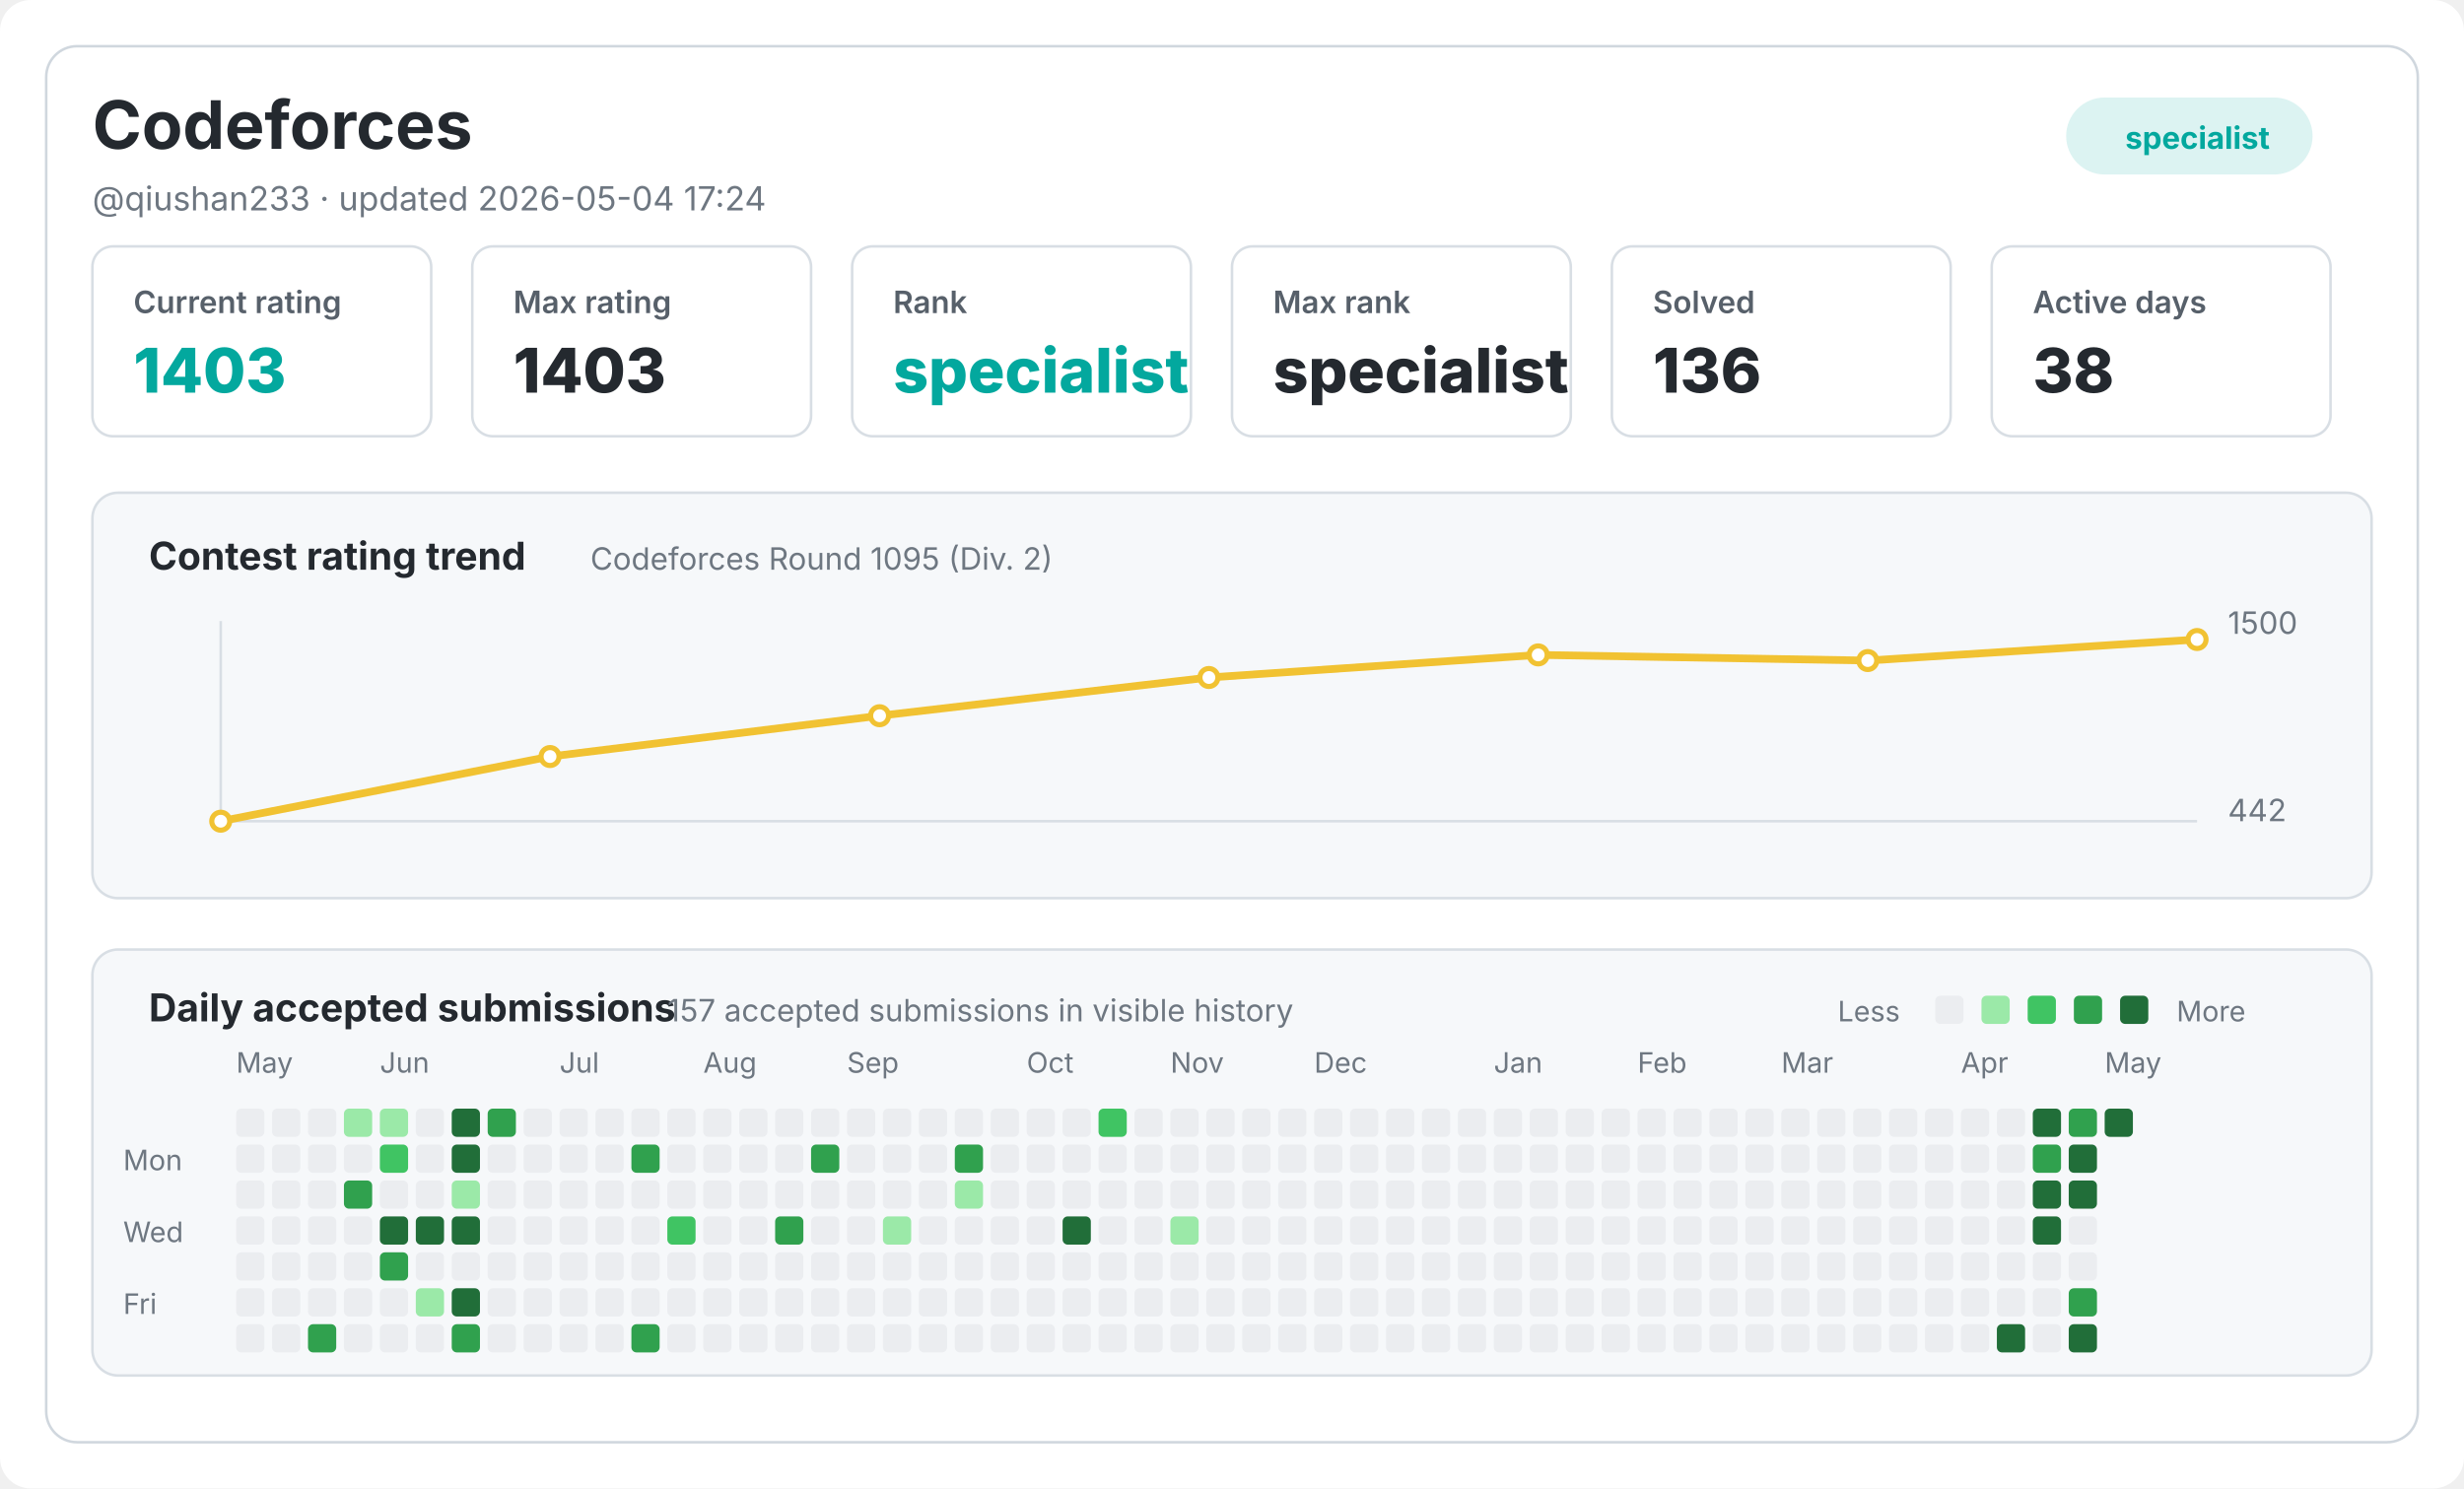
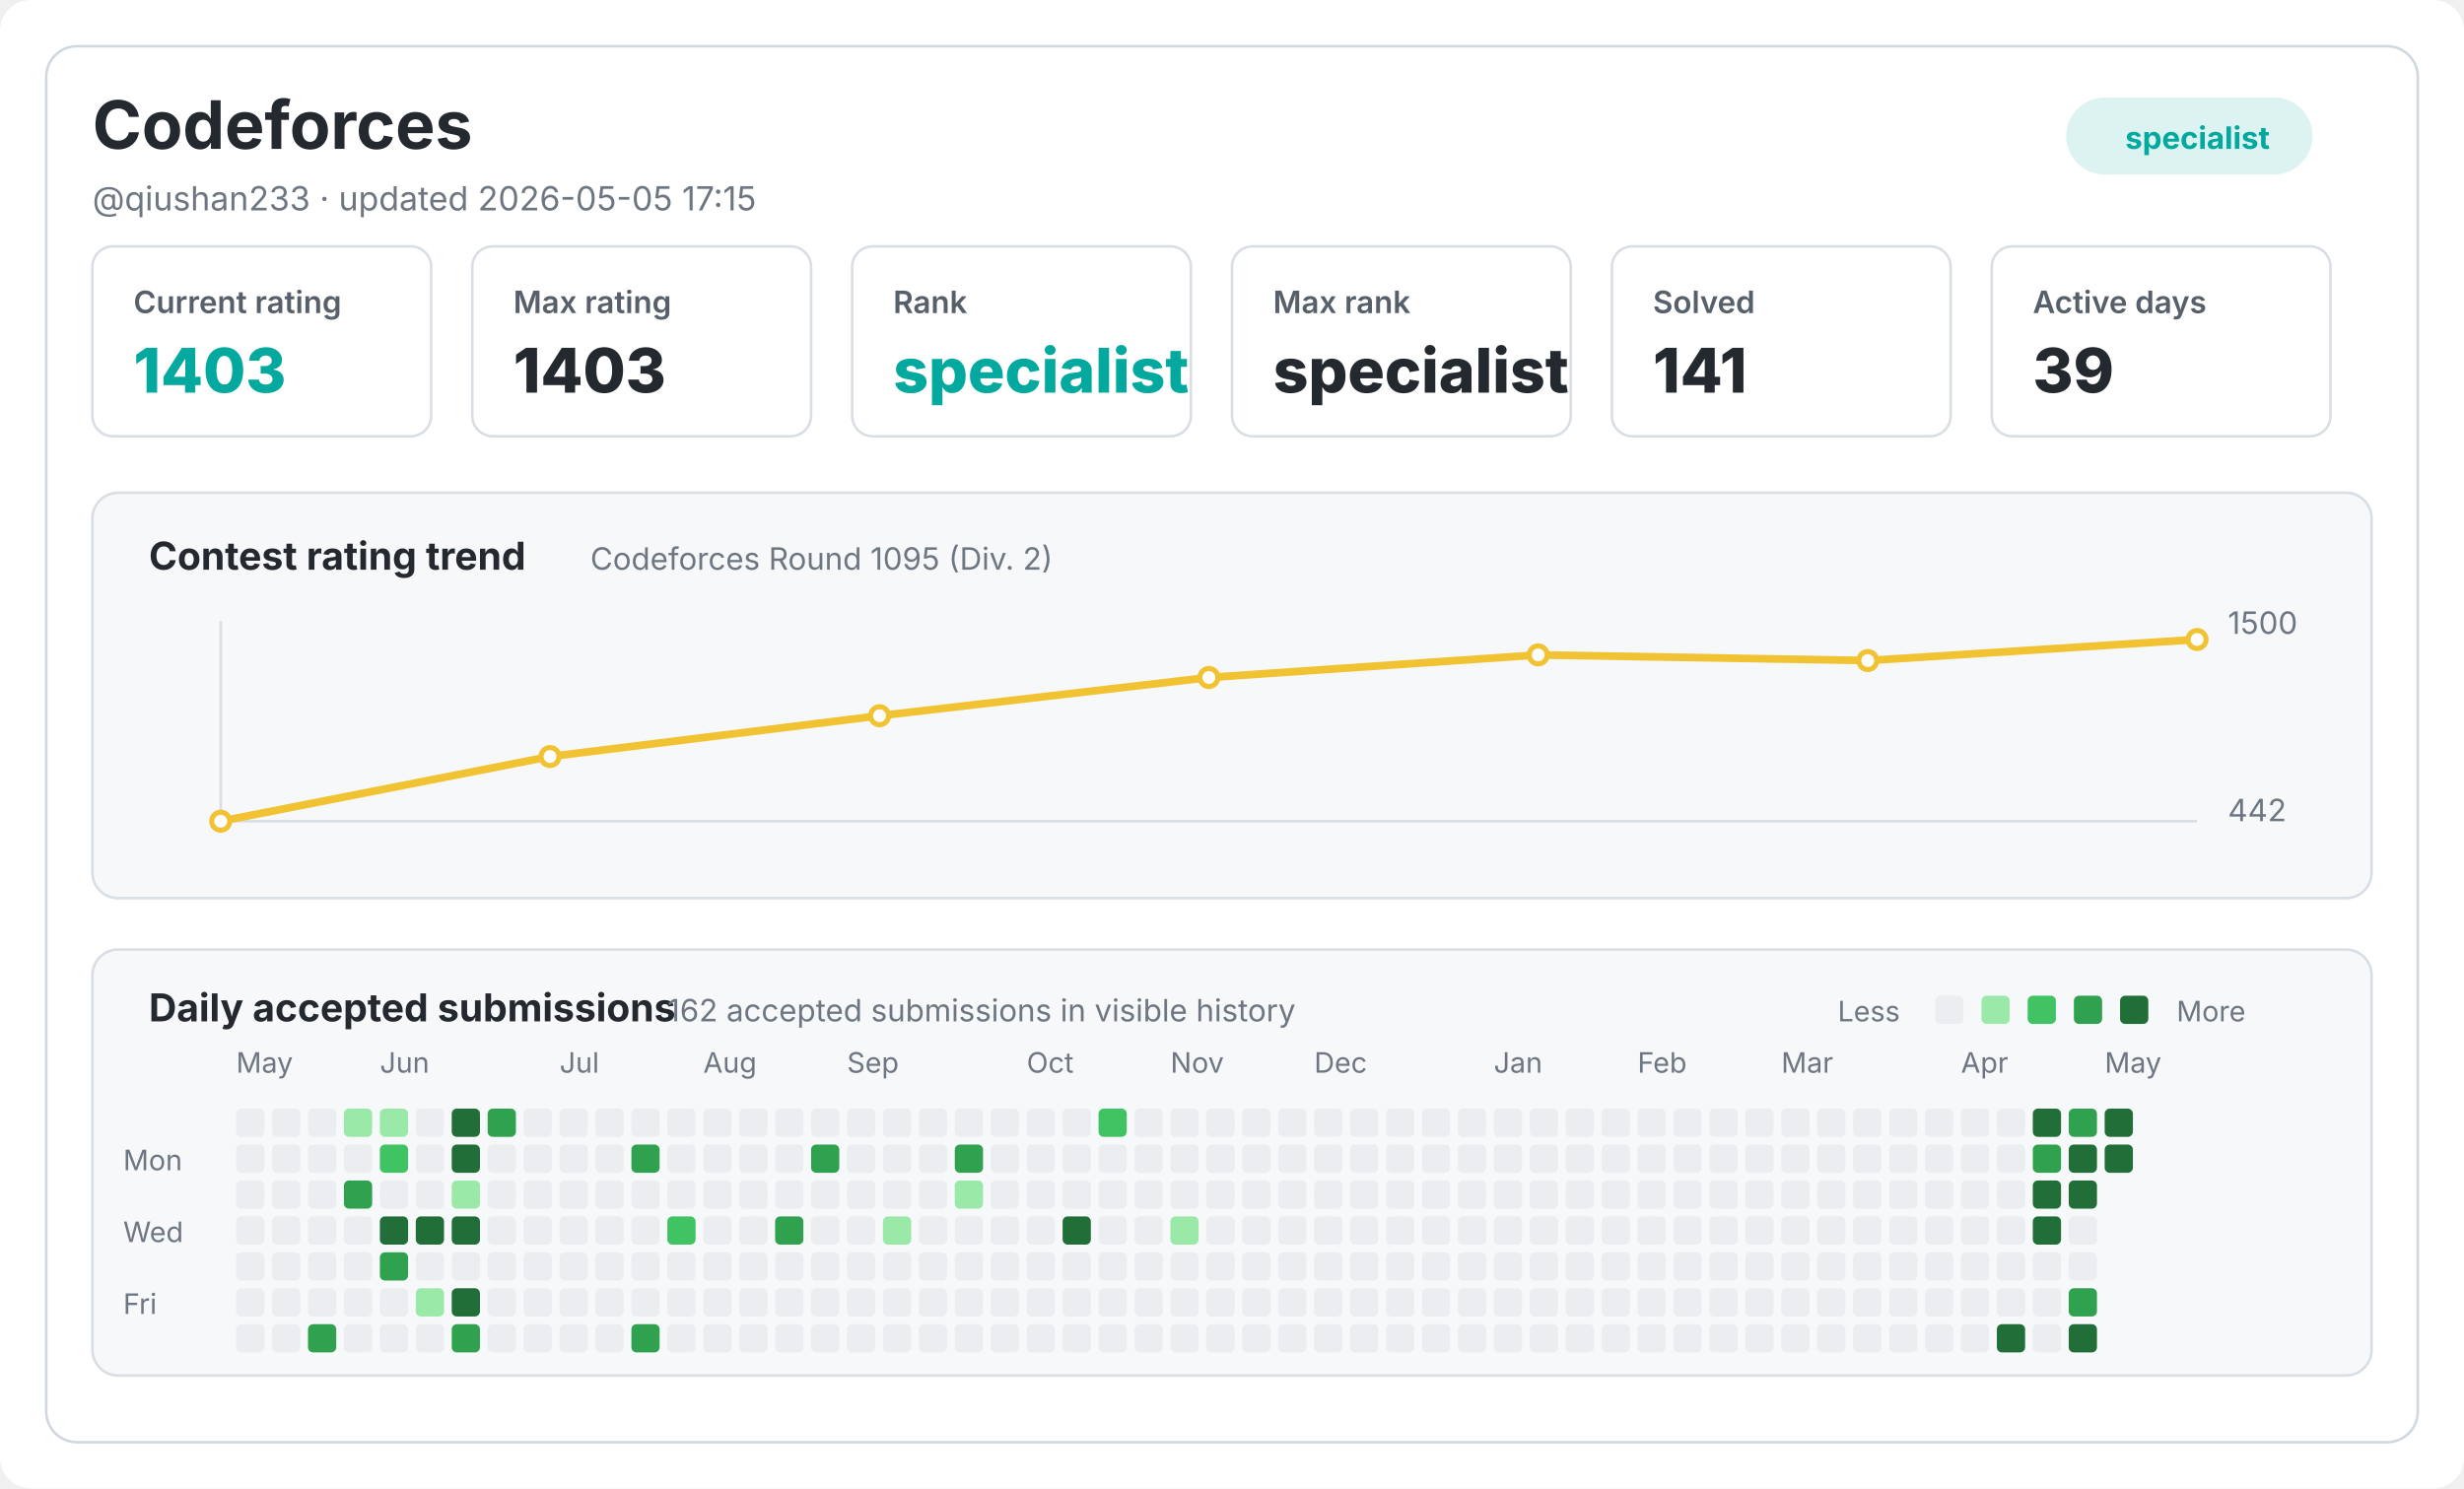
<svg xmlns="http://www.w3.org/2000/svg" width="960" height="580" viewBox="0 0 960 580" role="img" aria-label="Codeforces statistics for qiushan233">
  <style>
  .bg { fill: #ffffff; }
  .shell { fill: #ffffff; stroke: #d0d7de; }
  .soft { fill: #f6f8fa; stroke: #d8dee4; }
  .metric-card { fill: #ffffff; stroke: #d8dee4; }
  .title { font: 700 26px -apple-system,BlinkMacSystemFont,"Segoe UI",sans-serif; fill: #24292f; }
  .subtitle { font: 13px -apple-system,BlinkMacSystemFont,"Segoe UI",sans-serif; fill: #6e7781; }
  .section-title { font: 700 15px -apple-system,BlinkMacSystemFont,"Segoe UI",sans-serif; fill: #24292f; }
  .metric-label { font: 600 12px -apple-system,BlinkMacSystemFont,"Segoe UI",sans-serif; fill: #57606a; }
  .metric-value { font: 800 24px -apple-system,BlinkMacSystemFont,"Segoe UI",sans-serif; fill: #24292f; }
  .muted { font: 12px -apple-system,BlinkMacSystemFont,"Segoe UI",sans-serif; fill: #6e7781; }
  .small { font-size: 11px; }
  .rank { fill: #03a89e; }
  .grid { stroke: #d8dee4; stroke-width: 1; }
  .badge-bg { fill: #03a89e; opacity: 0.14; }
  .badge-text { font: 700 12px -apple-system,BlinkMacSystemFont,"Segoe UI",sans-serif; fill: #03a89e; }
  .heat-cell { cursor: default; transition: stroke 0.12s ease, stroke-width 0.12s ease; }
  .heat-cell:hover { stroke: #0969da; stroke-width: 1.5; }
</style>
  <rect class="bg" width="960" height="580" rx="12" />
  <rect class="shell" x="18" y="18" width="924" height="544" rx="12" />
  <text x="36" y="58" class="title">Codeforces</text>
-   <text x="36" y="82" class="subtitle">@qiushan233 · updated 2026-05-04 17:24</text>
+   <text x="36" y="82" class="subtitle">@qiushan233 · updated 2026-05-05 17:15</text>
  <rect x="805" y="38" width="96" height="30" rx="15" class="badge-bg" />
  <text x="828" y="58" class="badge-text">specialist</text>
  <rect x="36" y="96" width="132" height="74" rx="8" class="metric-card" />
  <text x="52" y="122" class="metric-label">Current rating</text>
  <text x="52" y="153" class="metric-value rank">1403</text>
  <rect x="184" y="96" width="132" height="74" rx="8" class="metric-card" />
  <text x="200" y="122" class="metric-label">Max rating</text>
  <text x="200" y="153" class="metric-value">1403</text>
  <rect x="332" y="96" width="132" height="74" rx="8" class="metric-card" />
  <text x="348" y="122" class="metric-label">Rank</text>
  <text x="348" y="153" class="metric-value rank">specialist</text>
  <rect x="480" y="96" width="132" height="74" rx="8" class="metric-card" />
  <text x="496" y="122" class="metric-label">Max rank</text>
  <text x="496" y="153" class="metric-value">specialist</text>
  <rect x="628" y="96" width="132" height="74" rx="8" class="metric-card" />
  <text x="644" y="122" class="metric-label">Solved</text>
-   <text x="644" y="153" class="metric-value">136</text>
+   <text x="644" y="153" class="metric-value">141</text>
  <rect x="776" y="96" width="132" height="74" rx="8" class="metric-card" />
  <text x="792" y="122" class="metric-label">Active days</text>
-   <text x="792" y="153" class="metric-value">38</text>
+   <text x="792" y="153" class="metric-value">39</text>
  <rect class="soft" x="36" y="192" width="888" height="158" rx="10" />
  <text x="58" y="222" class="section-title">Contest rating trend</text>
  <text x="230" y="222" class="muted">Codeforces Round 1095 (Div. 2)</text>
  <line x1="86" y1="320" x2="856" y2="320" class="grid" />
  <line x1="86" y1="242" x2="86" y2="320" class="grid" />
  <text x="868" y="247" class="muted">1500</text>
  <text x="868" y="320" class="muted">442</text>
  <polyline points="86.0,320.0 214.3,294.8 342.7,278.9 471.0,264.0 599.3,255.2 727.7,257.4 856.0,249.2" fill="none" stroke="#f1c232" stroke-width="3" stroke-linecap="round" stroke-linejoin="round" />
  <circle cx="86.0" cy="320.0" r="3.5" fill="#fff" stroke="#f1c232" stroke-width="2" />
  <circle cx="214.3" cy="294.8" r="3.5" fill="#fff" stroke="#f1c232" stroke-width="2" />
  <circle cx="342.7" cy="278.9" r="3.5" fill="#fff" stroke="#f1c232" stroke-width="2" />
  <circle cx="471.0" cy="264.0" r="3.5" fill="#fff" stroke="#f1c232" stroke-width="2" />
  <circle cx="599.3" cy="255.2" r="3.5" fill="#fff" stroke="#f1c232" stroke-width="2" />
  <circle cx="727.7" cy="257.4" r="3.5" fill="#fff" stroke="#f1c232" stroke-width="2" />
  <circle cx="856.0" cy="249.2" r="3.5" fill="#fff" stroke="#f1c232" stroke-width="2" />
  <rect class="soft" x="36" y="370" width="888" height="166" rx="10" />
  <text x="58" y="398" class="section-title">Daily accepted submissions</text>
-   <text x="260" y="398" class="muted">157 accepted submissions in visible history</text>
+   <text x="260" y="398" class="muted">162 accepted submissions in visible history</text>
  <text x="92" y="418" class="muted small">May</text>
  <text x="148" y="418" class="muted small">Jun</text>
  <text x="218" y="418" class="muted small">Jul</text>
  <text x="274" y="418" class="muted small">Aug</text>
  <text x="330" y="418" class="muted small">Sep</text>
  <text x="400" y="418" class="muted small">Oct</text>
  <text x="456" y="418" class="muted small">Nov</text>
  <text x="512" y="418" class="muted small">Dec</text>
  <text x="582" y="418" class="muted small">Jan</text>
  <text x="638" y="418" class="muted small">Feb</text>
  <text x="694" y="418" class="muted small">Mar</text>
  <text x="764" y="418" class="muted small">Apr</text>
  <text x="820" y="418" class="muted small">May</text>
  <text x="48" y="456" class="muted small">Mon</text>
  <text x="48" y="484" class="muted small">Wed</text>
  <text x="48" y="512" class="muted small">Fri</text>
  <rect class="heat-cell" x="92" y="432" width="11" height="11" rx="2" fill="#ebedf0" />
  <rect class="heat-cell" x="92" y="446" width="11" height="11" rx="2" fill="#ebedf0" />
  <rect class="heat-cell" x="92" y="460" width="11" height="11" rx="2" fill="#ebedf0" />
  <rect class="heat-cell" x="92" y="474" width="11" height="11" rx="2" fill="#ebedf0" />
  <rect class="heat-cell" x="92" y="488" width="11" height="11" rx="2" fill="#ebedf0" />
  <rect class="heat-cell" x="92" y="502" width="11" height="11" rx="2" fill="#ebedf0" />
  <rect class="heat-cell" x="92" y="516" width="11" height="11" rx="2" fill="#ebedf0" />
  <rect class="heat-cell" x="106" y="432" width="11" height="11" rx="2" fill="#ebedf0" />
  <rect class="heat-cell" x="106" y="446" width="11" height="11" rx="2" fill="#ebedf0" />
  <rect class="heat-cell" x="106" y="460" width="11" height="11" rx="2" fill="#ebedf0" />
  <rect class="heat-cell" x="106" y="474" width="11" height="11" rx="2" fill="#ebedf0" />
  <rect class="heat-cell" x="106" y="488" width="11" height="11" rx="2" fill="#ebedf0" />
  <rect class="heat-cell" x="106" y="502" width="11" height="11" rx="2" fill="#ebedf0" />
  <rect class="heat-cell" x="106" y="516" width="11" height="11" rx="2" fill="#ebedf0" />
  <rect class="heat-cell" x="120" y="432" width="11" height="11" rx="2" fill="#ebedf0" />
  <rect class="heat-cell" x="120" y="446" width="11" height="11" rx="2" fill="#ebedf0" />
  <rect class="heat-cell" x="120" y="460" width="11" height="11" rx="2" fill="#ebedf0" />
  <rect class="heat-cell" x="120" y="474" width="11" height="11" rx="2" fill="#ebedf0" />
  <rect class="heat-cell" x="120" y="488" width="11" height="11" rx="2" fill="#ebedf0" />
  <rect class="heat-cell" x="120" y="502" width="11" height="11" rx="2" fill="#ebedf0" />
  <rect class="heat-cell" x="120" y="516" width="11" height="11" rx="2" fill="#30a14e" />
  <rect class="heat-cell" x="134" y="432" width="11" height="11" rx="2" fill="#9be9a8" />
  <rect class="heat-cell" x="134" y="446" width="11" height="11" rx="2" fill="#ebedf0" />
  <rect class="heat-cell" x="134" y="460" width="11" height="11" rx="2" fill="#30a14e" />
  <rect class="heat-cell" x="134" y="474" width="11" height="11" rx="2" fill="#ebedf0" />
  <rect class="heat-cell" x="134" y="488" width="11" height="11" rx="2" fill="#ebedf0" />
  <rect class="heat-cell" x="134" y="502" width="11" height="11" rx="2" fill="#ebedf0" />
  <rect class="heat-cell" x="134" y="516" width="11" height="11" rx="2" fill="#ebedf0" />
  <rect class="heat-cell" x="148" y="432" width="11" height="11" rx="2" fill="#9be9a8" />
  <rect class="heat-cell" x="148" y="446" width="11" height="11" rx="2" fill="#40c463" />
  <rect class="heat-cell" x="148" y="460" width="11" height="11" rx="2" fill="#ebedf0" />
  <rect class="heat-cell" x="148" y="474" width="11" height="11" rx="2" fill="#216e39" />
  <rect class="heat-cell" x="148" y="488" width="11" height="11" rx="2" fill="#30a14e" />
  <rect class="heat-cell" x="148" y="502" width="11" height="11" rx="2" fill="#ebedf0" />
  <rect class="heat-cell" x="148" y="516" width="11" height="11" rx="2" fill="#ebedf0" />
  <rect class="heat-cell" x="162" y="432" width="11" height="11" rx="2" fill="#ebedf0" />
  <rect class="heat-cell" x="162" y="446" width="11" height="11" rx="2" fill="#ebedf0" />
  <rect class="heat-cell" x="162" y="460" width="11" height="11" rx="2" fill="#ebedf0" />
  <rect class="heat-cell" x="162" y="474" width="11" height="11" rx="2" fill="#216e39" />
  <rect class="heat-cell" x="162" y="488" width="11" height="11" rx="2" fill="#ebedf0" />
  <rect class="heat-cell" x="162" y="502" width="11" height="11" rx="2" fill="#9be9a8" />
  <rect class="heat-cell" x="162" y="516" width="11" height="11" rx="2" fill="#ebedf0" />
  <rect class="heat-cell" x="176" y="432" width="11" height="11" rx="2" fill="#216e39" />
  <rect class="heat-cell" x="176" y="446" width="11" height="11" rx="2" fill="#216e39" />
  <rect class="heat-cell" x="176" y="460" width="11" height="11" rx="2" fill="#9be9a8" />
  <rect class="heat-cell" x="176" y="474" width="11" height="11" rx="2" fill="#216e39" />
  <rect class="heat-cell" x="176" y="488" width="11" height="11" rx="2" fill="#ebedf0" />
  <rect class="heat-cell" x="176" y="502" width="11" height="11" rx="2" fill="#216e39" />
  <rect class="heat-cell" x="176" y="516" width="11" height="11" rx="2" fill="#30a14e" />
  <rect class="heat-cell" x="190" y="432" width="11" height="11" rx="2" fill="#30a14e" />
  <rect class="heat-cell" x="190" y="446" width="11" height="11" rx="2" fill="#ebedf0" />
  <rect class="heat-cell" x="190" y="460" width="11" height="11" rx="2" fill="#ebedf0" />
  <rect class="heat-cell" x="190" y="474" width="11" height="11" rx="2" fill="#ebedf0" />
  <rect class="heat-cell" x="190" y="488" width="11" height="11" rx="2" fill="#ebedf0" />
  <rect class="heat-cell" x="190" y="502" width="11" height="11" rx="2" fill="#ebedf0" />
  <rect class="heat-cell" x="190" y="516" width="11" height="11" rx="2" fill="#ebedf0" />
  <rect class="heat-cell" x="204" y="432" width="11" height="11" rx="2" fill="#ebedf0" />
  <rect class="heat-cell" x="204" y="446" width="11" height="11" rx="2" fill="#ebedf0" />
  <rect class="heat-cell" x="204" y="460" width="11" height="11" rx="2" fill="#ebedf0" />
  <rect class="heat-cell" x="204" y="474" width="11" height="11" rx="2" fill="#ebedf0" />
  <rect class="heat-cell" x="204" y="488" width="11" height="11" rx="2" fill="#ebedf0" />
  <rect class="heat-cell" x="204" y="502" width="11" height="11" rx="2" fill="#ebedf0" />
  <rect class="heat-cell" x="204" y="516" width="11" height="11" rx="2" fill="#ebedf0" />
  <rect class="heat-cell" x="218" y="432" width="11" height="11" rx="2" fill="#ebedf0" />
  <rect class="heat-cell" x="218" y="446" width="11" height="11" rx="2" fill="#ebedf0" />
  <rect class="heat-cell" x="218" y="460" width="11" height="11" rx="2" fill="#ebedf0" />
  <rect class="heat-cell" x="218" y="474" width="11" height="11" rx="2" fill="#ebedf0" />
  <rect class="heat-cell" x="218" y="488" width="11" height="11" rx="2" fill="#ebedf0" />
  <rect class="heat-cell" x="218" y="502" width="11" height="11" rx="2" fill="#ebedf0" />
  <rect class="heat-cell" x="218" y="516" width="11" height="11" rx="2" fill="#ebedf0" />
  <rect class="heat-cell" x="232" y="432" width="11" height="11" rx="2" fill="#ebedf0" />
  <rect class="heat-cell" x="232" y="446" width="11" height="11" rx="2" fill="#ebedf0" />
  <rect class="heat-cell" x="232" y="460" width="11" height="11" rx="2" fill="#ebedf0" />
  <rect class="heat-cell" x="232" y="474" width="11" height="11" rx="2" fill="#ebedf0" />
  <rect class="heat-cell" x="232" y="488" width="11" height="11" rx="2" fill="#ebedf0" />
  <rect class="heat-cell" x="232" y="502" width="11" height="11" rx="2" fill="#ebedf0" />
  <rect class="heat-cell" x="232" y="516" width="11" height="11" rx="2" fill="#ebedf0" />
  <rect class="heat-cell" x="246" y="432" width="11" height="11" rx="2" fill="#ebedf0" />
  <rect class="heat-cell" x="246" y="446" width="11" height="11" rx="2" fill="#30a14e" />
  <rect class="heat-cell" x="246" y="460" width="11" height="11" rx="2" fill="#ebedf0" />
  <rect class="heat-cell" x="246" y="474" width="11" height="11" rx="2" fill="#ebedf0" />
  <rect class="heat-cell" x="246" y="488" width="11" height="11" rx="2" fill="#ebedf0" />
  <rect class="heat-cell" x="246" y="502" width="11" height="11" rx="2" fill="#ebedf0" />
  <rect class="heat-cell" x="246" y="516" width="11" height="11" rx="2" fill="#30a14e" />
  <rect class="heat-cell" x="260" y="432" width="11" height="11" rx="2" fill="#ebedf0" />
  <rect class="heat-cell" x="260" y="446" width="11" height="11" rx="2" fill="#ebedf0" />
  <rect class="heat-cell" x="260" y="460" width="11" height="11" rx="2" fill="#ebedf0" />
  <rect class="heat-cell" x="260" y="474" width="11" height="11" rx="2" fill="#40c463" />
  <rect class="heat-cell" x="260" y="488" width="11" height="11" rx="2" fill="#ebedf0" />
  <rect class="heat-cell" x="260" y="502" width="11" height="11" rx="2" fill="#ebedf0" />
  <rect class="heat-cell" x="260" y="516" width="11" height="11" rx="2" fill="#ebedf0" />
  <rect class="heat-cell" x="274" y="432" width="11" height="11" rx="2" fill="#ebedf0" />
  <rect class="heat-cell" x="274" y="446" width="11" height="11" rx="2" fill="#ebedf0" />
  <rect class="heat-cell" x="274" y="460" width="11" height="11" rx="2" fill="#ebedf0" />
  <rect class="heat-cell" x="274" y="474" width="11" height="11" rx="2" fill="#ebedf0" />
  <rect class="heat-cell" x="274" y="488" width="11" height="11" rx="2" fill="#ebedf0" />
  <rect class="heat-cell" x="274" y="502" width="11" height="11" rx="2" fill="#ebedf0" />
  <rect class="heat-cell" x="274" y="516" width="11" height="11" rx="2" fill="#ebedf0" />
  <rect class="heat-cell" x="288" y="432" width="11" height="11" rx="2" fill="#ebedf0" />
  <rect class="heat-cell" x="288" y="446" width="11" height="11" rx="2" fill="#ebedf0" />
  <rect class="heat-cell" x="288" y="460" width="11" height="11" rx="2" fill="#ebedf0" />
  <rect class="heat-cell" x="288" y="474" width="11" height="11" rx="2" fill="#ebedf0" />
  <rect class="heat-cell" x="288" y="488" width="11" height="11" rx="2" fill="#ebedf0" />
  <rect class="heat-cell" x="288" y="502" width="11" height="11" rx="2" fill="#ebedf0" />
  <rect class="heat-cell" x="288" y="516" width="11" height="11" rx="2" fill="#ebedf0" />
  <rect class="heat-cell" x="302" y="432" width="11" height="11" rx="2" fill="#ebedf0" />
  <rect class="heat-cell" x="302" y="446" width="11" height="11" rx="2" fill="#ebedf0" />
  <rect class="heat-cell" x="302" y="460" width="11" height="11" rx="2" fill="#ebedf0" />
  <rect class="heat-cell" x="302" y="474" width="11" height="11" rx="2" fill="#30a14e" />
  <rect class="heat-cell" x="302" y="488" width="11" height="11" rx="2" fill="#ebedf0" />
  <rect class="heat-cell" x="302" y="502" width="11" height="11" rx="2" fill="#ebedf0" />
  <rect class="heat-cell" x="302" y="516" width="11" height="11" rx="2" fill="#ebedf0" />
  <rect class="heat-cell" x="316" y="432" width="11" height="11" rx="2" fill="#ebedf0" />
  <rect class="heat-cell" x="316" y="446" width="11" height="11" rx="2" fill="#30a14e" />
  <rect class="heat-cell" x="316" y="460" width="11" height="11" rx="2" fill="#ebedf0" />
  <rect class="heat-cell" x="316" y="474" width="11" height="11" rx="2" fill="#ebedf0" />
  <rect class="heat-cell" x="316" y="488" width="11" height="11" rx="2" fill="#ebedf0" />
  <rect class="heat-cell" x="316" y="502" width="11" height="11" rx="2" fill="#ebedf0" />
  <rect class="heat-cell" x="316" y="516" width="11" height="11" rx="2" fill="#ebedf0" />
  <rect class="heat-cell" x="330" y="432" width="11" height="11" rx="2" fill="#ebedf0" />
  <rect class="heat-cell" x="330" y="446" width="11" height="11" rx="2" fill="#ebedf0" />
  <rect class="heat-cell" x="330" y="460" width="11" height="11" rx="2" fill="#ebedf0" />
  <rect class="heat-cell" x="330" y="474" width="11" height="11" rx="2" fill="#ebedf0" />
  <rect class="heat-cell" x="330" y="488" width="11" height="11" rx="2" fill="#ebedf0" />
  <rect class="heat-cell" x="330" y="502" width="11" height="11" rx="2" fill="#ebedf0" />
  <rect class="heat-cell" x="330" y="516" width="11" height="11" rx="2" fill="#ebedf0" />
  <rect class="heat-cell" x="344" y="432" width="11" height="11" rx="2" fill="#ebedf0" />
  <rect class="heat-cell" x="344" y="446" width="11" height="11" rx="2" fill="#ebedf0" />
  <rect class="heat-cell" x="344" y="460" width="11" height="11" rx="2" fill="#ebedf0" />
  <rect class="heat-cell" x="344" y="474" width="11" height="11" rx="2" fill="#9be9a8" />
  <rect class="heat-cell" x="344" y="488" width="11" height="11" rx="2" fill="#ebedf0" />
  <rect class="heat-cell" x="344" y="502" width="11" height="11" rx="2" fill="#ebedf0" />
  <rect class="heat-cell" x="344" y="516" width="11" height="11" rx="2" fill="#ebedf0" />
  <rect class="heat-cell" x="358" y="432" width="11" height="11" rx="2" fill="#ebedf0" />
  <rect class="heat-cell" x="358" y="446" width="11" height="11" rx="2" fill="#ebedf0" />
  <rect class="heat-cell" x="358" y="460" width="11" height="11" rx="2" fill="#ebedf0" />
  <rect class="heat-cell" x="358" y="474" width="11" height="11" rx="2" fill="#ebedf0" />
  <rect class="heat-cell" x="358" y="488" width="11" height="11" rx="2" fill="#ebedf0" />
  <rect class="heat-cell" x="358" y="502" width="11" height="11" rx="2" fill="#ebedf0" />
  <rect class="heat-cell" x="358" y="516" width="11" height="11" rx="2" fill="#ebedf0" />
  <rect class="heat-cell" x="372" y="432" width="11" height="11" rx="2" fill="#ebedf0" />
  <rect class="heat-cell" x="372" y="446" width="11" height="11" rx="2" fill="#30a14e" />
  <rect class="heat-cell" x="372" y="460" width="11" height="11" rx="2" fill="#9be9a8" />
  <rect class="heat-cell" x="372" y="474" width="11" height="11" rx="2" fill="#ebedf0" />
  <rect class="heat-cell" x="372" y="488" width="11" height="11" rx="2" fill="#ebedf0" />
  <rect class="heat-cell" x="372" y="502" width="11" height="11" rx="2" fill="#ebedf0" />
  <rect class="heat-cell" x="372" y="516" width="11" height="11" rx="2" fill="#ebedf0" />
  <rect class="heat-cell" x="386" y="432" width="11" height="11" rx="2" fill="#ebedf0" />
  <rect class="heat-cell" x="386" y="446" width="11" height="11" rx="2" fill="#ebedf0" />
  <rect class="heat-cell" x="386" y="460" width="11" height="11" rx="2" fill="#ebedf0" />
  <rect class="heat-cell" x="386" y="474" width="11" height="11" rx="2" fill="#ebedf0" />
  <rect class="heat-cell" x="386" y="488" width="11" height="11" rx="2" fill="#ebedf0" />
  <rect class="heat-cell" x="386" y="502" width="11" height="11" rx="2" fill="#ebedf0" />
  <rect class="heat-cell" x="386" y="516" width="11" height="11" rx="2" fill="#ebedf0" />
  <rect class="heat-cell" x="400" y="432" width="11" height="11" rx="2" fill="#ebedf0" />
  <rect class="heat-cell" x="400" y="446" width="11" height="11" rx="2" fill="#ebedf0" />
  <rect class="heat-cell" x="400" y="460" width="11" height="11" rx="2" fill="#ebedf0" />
  <rect class="heat-cell" x="400" y="474" width="11" height="11" rx="2" fill="#ebedf0" />
  <rect class="heat-cell" x="400" y="488" width="11" height="11" rx="2" fill="#ebedf0" />
  <rect class="heat-cell" x="400" y="502" width="11" height="11" rx="2" fill="#ebedf0" />
  <rect class="heat-cell" x="400" y="516" width="11" height="11" rx="2" fill="#ebedf0" />
  <rect class="heat-cell" x="414" y="432" width="11" height="11" rx="2" fill="#ebedf0" />
  <rect class="heat-cell" x="414" y="446" width="11" height="11" rx="2" fill="#ebedf0" />
  <rect class="heat-cell" x="414" y="460" width="11" height="11" rx="2" fill="#ebedf0" />
  <rect class="heat-cell" x="414" y="474" width="11" height="11" rx="2" fill="#216e39" />
  <rect class="heat-cell" x="414" y="488" width="11" height="11" rx="2" fill="#ebedf0" />
  <rect class="heat-cell" x="414" y="502" width="11" height="11" rx="2" fill="#ebedf0" />
  <rect class="heat-cell" x="414" y="516" width="11" height="11" rx="2" fill="#ebedf0" />
  <rect class="heat-cell" x="428" y="432" width="11" height="11" rx="2" fill="#40c463" />
  <rect class="heat-cell" x="428" y="446" width="11" height="11" rx="2" fill="#ebedf0" />
  <rect class="heat-cell" x="428" y="460" width="11" height="11" rx="2" fill="#ebedf0" />
  <rect class="heat-cell" x="428" y="474" width="11" height="11" rx="2" fill="#ebedf0" />
  <rect class="heat-cell" x="428" y="488" width="11" height="11" rx="2" fill="#ebedf0" />
  <rect class="heat-cell" x="428" y="502" width="11" height="11" rx="2" fill="#ebedf0" />
  <rect class="heat-cell" x="428" y="516" width="11" height="11" rx="2" fill="#ebedf0" />
  <rect class="heat-cell" x="442" y="432" width="11" height="11" rx="2" fill="#ebedf0" />
  <rect class="heat-cell" x="442" y="446" width="11" height="11" rx="2" fill="#ebedf0" />
  <rect class="heat-cell" x="442" y="460" width="11" height="11" rx="2" fill="#ebedf0" />
  <rect class="heat-cell" x="442" y="474" width="11" height="11" rx="2" fill="#ebedf0" />
  <rect class="heat-cell" x="442" y="488" width="11" height="11" rx="2" fill="#ebedf0" />
  <rect class="heat-cell" x="442" y="502" width="11" height="11" rx="2" fill="#ebedf0" />
  <rect class="heat-cell" x="442" y="516" width="11" height="11" rx="2" fill="#ebedf0" />
  <rect class="heat-cell" x="456" y="432" width="11" height="11" rx="2" fill="#ebedf0" />
  <rect class="heat-cell" x="456" y="446" width="11" height="11" rx="2" fill="#ebedf0" />
  <rect class="heat-cell" x="456" y="460" width="11" height="11" rx="2" fill="#ebedf0" />
  <rect class="heat-cell" x="456" y="474" width="11" height="11" rx="2" fill="#9be9a8" />
  <rect class="heat-cell" x="456" y="488" width="11" height="11" rx="2" fill="#ebedf0" />
  <rect class="heat-cell" x="456" y="502" width="11" height="11" rx="2" fill="#ebedf0" />
  <rect class="heat-cell" x="456" y="516" width="11" height="11" rx="2" fill="#ebedf0" />
  <rect class="heat-cell" x="470" y="432" width="11" height="11" rx="2" fill="#ebedf0" />
  <rect class="heat-cell" x="470" y="446" width="11" height="11" rx="2" fill="#ebedf0" />
  <rect class="heat-cell" x="470" y="460" width="11" height="11" rx="2" fill="#ebedf0" />
  <rect class="heat-cell" x="470" y="474" width="11" height="11" rx="2" fill="#ebedf0" />
  <rect class="heat-cell" x="470" y="488" width="11" height="11" rx="2" fill="#ebedf0" />
  <rect class="heat-cell" x="470" y="502" width="11" height="11" rx="2" fill="#ebedf0" />
  <rect class="heat-cell" x="470" y="516" width="11" height="11" rx="2" fill="#ebedf0" />
  <rect class="heat-cell" x="484" y="432" width="11" height="11" rx="2" fill="#ebedf0" />
  <rect class="heat-cell" x="484" y="446" width="11" height="11" rx="2" fill="#ebedf0" />
  <rect class="heat-cell" x="484" y="460" width="11" height="11" rx="2" fill="#ebedf0" />
  <rect class="heat-cell" x="484" y="474" width="11" height="11" rx="2" fill="#ebedf0" />
  <rect class="heat-cell" x="484" y="488" width="11" height="11" rx="2" fill="#ebedf0" />
  <rect class="heat-cell" x="484" y="502" width="11" height="11" rx="2" fill="#ebedf0" />
  <rect class="heat-cell" x="484" y="516" width="11" height="11" rx="2" fill="#ebedf0" />
  <rect class="heat-cell" x="498" y="432" width="11" height="11" rx="2" fill="#ebedf0" />
  <rect class="heat-cell" x="498" y="446" width="11" height="11" rx="2" fill="#ebedf0" />
  <rect class="heat-cell" x="498" y="460" width="11" height="11" rx="2" fill="#ebedf0" />
  <rect class="heat-cell" x="498" y="474" width="11" height="11" rx="2" fill="#ebedf0" />
  <rect class="heat-cell" x="498" y="488" width="11" height="11" rx="2" fill="#ebedf0" />
  <rect class="heat-cell" x="498" y="502" width="11" height="11" rx="2" fill="#ebedf0" />
  <rect class="heat-cell" x="498" y="516" width="11" height="11" rx="2" fill="#ebedf0" />
  <rect class="heat-cell" x="512" y="432" width="11" height="11" rx="2" fill="#ebedf0" />
  <rect class="heat-cell" x="512" y="446" width="11" height="11" rx="2" fill="#ebedf0" />
  <rect class="heat-cell" x="512" y="460" width="11" height="11" rx="2" fill="#ebedf0" />
  <rect class="heat-cell" x="512" y="474" width="11" height="11" rx="2" fill="#ebedf0" />
  <rect class="heat-cell" x="512" y="488" width="11" height="11" rx="2" fill="#ebedf0" />
  <rect class="heat-cell" x="512" y="502" width="11" height="11" rx="2" fill="#ebedf0" />
  <rect class="heat-cell" x="512" y="516" width="11" height="11" rx="2" fill="#ebedf0" />
  <rect class="heat-cell" x="526" y="432" width="11" height="11" rx="2" fill="#ebedf0" />
  <rect class="heat-cell" x="526" y="446" width="11" height="11" rx="2" fill="#ebedf0" />
  <rect class="heat-cell" x="526" y="460" width="11" height="11" rx="2" fill="#ebedf0" />
  <rect class="heat-cell" x="526" y="474" width="11" height="11" rx="2" fill="#ebedf0" />
  <rect class="heat-cell" x="526" y="488" width="11" height="11" rx="2" fill="#ebedf0" />
  <rect class="heat-cell" x="526" y="502" width="11" height="11" rx="2" fill="#ebedf0" />
  <rect class="heat-cell" x="526" y="516" width="11" height="11" rx="2" fill="#ebedf0" />
  <rect class="heat-cell" x="540" y="432" width="11" height="11" rx="2" fill="#ebedf0" />
  <rect class="heat-cell" x="540" y="446" width="11" height="11" rx="2" fill="#ebedf0" />
  <rect class="heat-cell" x="540" y="460" width="11" height="11" rx="2" fill="#ebedf0" />
  <rect class="heat-cell" x="540" y="474" width="11" height="11" rx="2" fill="#ebedf0" />
  <rect class="heat-cell" x="540" y="488" width="11" height="11" rx="2" fill="#ebedf0" />
  <rect class="heat-cell" x="540" y="502" width="11" height="11" rx="2" fill="#ebedf0" />
  <rect class="heat-cell" x="540" y="516" width="11" height="11" rx="2" fill="#ebedf0" />
  <rect class="heat-cell" x="554" y="432" width="11" height="11" rx="2" fill="#ebedf0" />
  <rect class="heat-cell" x="554" y="446" width="11" height="11" rx="2" fill="#ebedf0" />
  <rect class="heat-cell" x="554" y="460" width="11" height="11" rx="2" fill="#ebedf0" />
  <rect class="heat-cell" x="554" y="474" width="11" height="11" rx="2" fill="#ebedf0" />
  <rect class="heat-cell" x="554" y="488" width="11" height="11" rx="2" fill="#ebedf0" />
  <rect class="heat-cell" x="554" y="502" width="11" height="11" rx="2" fill="#ebedf0" />
  <rect class="heat-cell" x="554" y="516" width="11" height="11" rx="2" fill="#ebedf0" />
  <rect class="heat-cell" x="568" y="432" width="11" height="11" rx="2" fill="#ebedf0" />
  <rect class="heat-cell" x="568" y="446" width="11" height="11" rx="2" fill="#ebedf0" />
  <rect class="heat-cell" x="568" y="460" width="11" height="11" rx="2" fill="#ebedf0" />
  <rect class="heat-cell" x="568" y="474" width="11" height="11" rx="2" fill="#ebedf0" />
  <rect class="heat-cell" x="568" y="488" width="11" height="11" rx="2" fill="#ebedf0" />
  <rect class="heat-cell" x="568" y="502" width="11" height="11" rx="2" fill="#ebedf0" />
  <rect class="heat-cell" x="568" y="516" width="11" height="11" rx="2" fill="#ebedf0" />
  <rect class="heat-cell" x="582" y="432" width="11" height="11" rx="2" fill="#ebedf0" />
  <rect class="heat-cell" x="582" y="446" width="11" height="11" rx="2" fill="#ebedf0" />
  <rect class="heat-cell" x="582" y="460" width="11" height="11" rx="2" fill="#ebedf0" />
  <rect class="heat-cell" x="582" y="474" width="11" height="11" rx="2" fill="#ebedf0" />
  <rect class="heat-cell" x="582" y="488" width="11" height="11" rx="2" fill="#ebedf0" />
  <rect class="heat-cell" x="582" y="502" width="11" height="11" rx="2" fill="#ebedf0" />
  <rect class="heat-cell" x="582" y="516" width="11" height="11" rx="2" fill="#ebedf0" />
  <rect class="heat-cell" x="596" y="432" width="11" height="11" rx="2" fill="#ebedf0" />
  <rect class="heat-cell" x="596" y="446" width="11" height="11" rx="2" fill="#ebedf0" />
  <rect class="heat-cell" x="596" y="460" width="11" height="11" rx="2" fill="#ebedf0" />
  <rect class="heat-cell" x="596" y="474" width="11" height="11" rx="2" fill="#ebedf0" />
  <rect class="heat-cell" x="596" y="488" width="11" height="11" rx="2" fill="#ebedf0" />
  <rect class="heat-cell" x="596" y="502" width="11" height="11" rx="2" fill="#ebedf0" />
  <rect class="heat-cell" x="596" y="516" width="11" height="11" rx="2" fill="#ebedf0" />
  <rect class="heat-cell" x="610" y="432" width="11" height="11" rx="2" fill="#ebedf0" />
  <rect class="heat-cell" x="610" y="446" width="11" height="11" rx="2" fill="#ebedf0" />
  <rect class="heat-cell" x="610" y="460" width="11" height="11" rx="2" fill="#ebedf0" />
  <rect class="heat-cell" x="610" y="474" width="11" height="11" rx="2" fill="#ebedf0" />
  <rect class="heat-cell" x="610" y="488" width="11" height="11" rx="2" fill="#ebedf0" />
  <rect class="heat-cell" x="610" y="502" width="11" height="11" rx="2" fill="#ebedf0" />
  <rect class="heat-cell" x="610" y="516" width="11" height="11" rx="2" fill="#ebedf0" />
  <rect class="heat-cell" x="624" y="432" width="11" height="11" rx="2" fill="#ebedf0" />
  <rect class="heat-cell" x="624" y="446" width="11" height="11" rx="2" fill="#ebedf0" />
  <rect class="heat-cell" x="624" y="460" width="11" height="11" rx="2" fill="#ebedf0" />
  <rect class="heat-cell" x="624" y="474" width="11" height="11" rx="2" fill="#ebedf0" />
  <rect class="heat-cell" x="624" y="488" width="11" height="11" rx="2" fill="#ebedf0" />
  <rect class="heat-cell" x="624" y="502" width="11" height="11" rx="2" fill="#ebedf0" />
  <rect class="heat-cell" x="624" y="516" width="11" height="11" rx="2" fill="#ebedf0" />
  <rect class="heat-cell" x="638" y="432" width="11" height="11" rx="2" fill="#ebedf0" />
  <rect class="heat-cell" x="638" y="446" width="11" height="11" rx="2" fill="#ebedf0" />
  <rect class="heat-cell" x="638" y="460" width="11" height="11" rx="2" fill="#ebedf0" />
  <rect class="heat-cell" x="638" y="474" width="11" height="11" rx="2" fill="#ebedf0" />
  <rect class="heat-cell" x="638" y="488" width="11" height="11" rx="2" fill="#ebedf0" />
  <rect class="heat-cell" x="638" y="502" width="11" height="11" rx="2" fill="#ebedf0" />
  <rect class="heat-cell" x="638" y="516" width="11" height="11" rx="2" fill="#ebedf0" />
  <rect class="heat-cell" x="652" y="432" width="11" height="11" rx="2" fill="#ebedf0" />
  <rect class="heat-cell" x="652" y="446" width="11" height="11" rx="2" fill="#ebedf0" />
  <rect class="heat-cell" x="652" y="460" width="11" height="11" rx="2" fill="#ebedf0" />
  <rect class="heat-cell" x="652" y="474" width="11" height="11" rx="2" fill="#ebedf0" />
  <rect class="heat-cell" x="652" y="488" width="11" height="11" rx="2" fill="#ebedf0" />
  <rect class="heat-cell" x="652" y="502" width="11" height="11" rx="2" fill="#ebedf0" />
  <rect class="heat-cell" x="652" y="516" width="11" height="11" rx="2" fill="#ebedf0" />
  <rect class="heat-cell" x="666" y="432" width="11" height="11" rx="2" fill="#ebedf0" />
  <rect class="heat-cell" x="666" y="446" width="11" height="11" rx="2" fill="#ebedf0" />
  <rect class="heat-cell" x="666" y="460" width="11" height="11" rx="2" fill="#ebedf0" />
  <rect class="heat-cell" x="666" y="474" width="11" height="11" rx="2" fill="#ebedf0" />
  <rect class="heat-cell" x="666" y="488" width="11" height="11" rx="2" fill="#ebedf0" />
  <rect class="heat-cell" x="666" y="502" width="11" height="11" rx="2" fill="#ebedf0" />
  <rect class="heat-cell" x="666" y="516" width="11" height="11" rx="2" fill="#ebedf0" />
  <rect class="heat-cell" x="680" y="432" width="11" height="11" rx="2" fill="#ebedf0" />
  <rect class="heat-cell" x="680" y="446" width="11" height="11" rx="2" fill="#ebedf0" />
  <rect class="heat-cell" x="680" y="460" width="11" height="11" rx="2" fill="#ebedf0" />
  <rect class="heat-cell" x="680" y="474" width="11" height="11" rx="2" fill="#ebedf0" />
  <rect class="heat-cell" x="680" y="488" width="11" height="11" rx="2" fill="#ebedf0" />
  <rect class="heat-cell" x="680" y="502" width="11" height="11" rx="2" fill="#ebedf0" />
  <rect class="heat-cell" x="680" y="516" width="11" height="11" rx="2" fill="#ebedf0" />
  <rect class="heat-cell" x="694" y="432" width="11" height="11" rx="2" fill="#ebedf0" />
  <rect class="heat-cell" x="694" y="446" width="11" height="11" rx="2" fill="#ebedf0" />
  <rect class="heat-cell" x="694" y="460" width="11" height="11" rx="2" fill="#ebedf0" />
  <rect class="heat-cell" x="694" y="474" width="11" height="11" rx="2" fill="#ebedf0" />
  <rect class="heat-cell" x="694" y="488" width="11" height="11" rx="2" fill="#ebedf0" />
  <rect class="heat-cell" x="694" y="502" width="11" height="11" rx="2" fill="#ebedf0" />
  <rect class="heat-cell" x="694" y="516" width="11" height="11" rx="2" fill="#ebedf0" />
  <rect class="heat-cell" x="708" y="432" width="11" height="11" rx="2" fill="#ebedf0" />
  <rect class="heat-cell" x="708" y="446" width="11" height="11" rx="2" fill="#ebedf0" />
  <rect class="heat-cell" x="708" y="460" width="11" height="11" rx="2" fill="#ebedf0" />
  <rect class="heat-cell" x="708" y="474" width="11" height="11" rx="2" fill="#ebedf0" />
  <rect class="heat-cell" x="708" y="488" width="11" height="11" rx="2" fill="#ebedf0" />
  <rect class="heat-cell" x="708" y="502" width="11" height="11" rx="2" fill="#ebedf0" />
  <rect class="heat-cell" x="708" y="516" width="11" height="11" rx="2" fill="#ebedf0" />
  <rect class="heat-cell" x="722" y="432" width="11" height="11" rx="2" fill="#ebedf0" />
  <rect class="heat-cell" x="722" y="446" width="11" height="11" rx="2" fill="#ebedf0" />
  <rect class="heat-cell" x="722" y="460" width="11" height="11" rx="2" fill="#ebedf0" />
  <rect class="heat-cell" x="722" y="474" width="11" height="11" rx="2" fill="#ebedf0" />
  <rect class="heat-cell" x="722" y="488" width="11" height="11" rx="2" fill="#ebedf0" />
  <rect class="heat-cell" x="722" y="502" width="11" height="11" rx="2" fill="#ebedf0" />
  <rect class="heat-cell" x="722" y="516" width="11" height="11" rx="2" fill="#ebedf0" />
  <rect class="heat-cell" x="736" y="432" width="11" height="11" rx="2" fill="#ebedf0" />
  <rect class="heat-cell" x="736" y="446" width="11" height="11" rx="2" fill="#ebedf0" />
  <rect class="heat-cell" x="736" y="460" width="11" height="11" rx="2" fill="#ebedf0" />
  <rect class="heat-cell" x="736" y="474" width="11" height="11" rx="2" fill="#ebedf0" />
  <rect class="heat-cell" x="736" y="488" width="11" height="11" rx="2" fill="#ebedf0" />
  <rect class="heat-cell" x="736" y="502" width="11" height="11" rx="2" fill="#ebedf0" />
  <rect class="heat-cell" x="736" y="516" width="11" height="11" rx="2" fill="#ebedf0" />
  <rect class="heat-cell" x="750" y="432" width="11" height="11" rx="2" fill="#ebedf0" />
  <rect class="heat-cell" x="750" y="446" width="11" height="11" rx="2" fill="#ebedf0" />
  <rect class="heat-cell" x="750" y="460" width="11" height="11" rx="2" fill="#ebedf0" />
  <rect class="heat-cell" x="750" y="474" width="11" height="11" rx="2" fill="#ebedf0" />
  <rect class="heat-cell" x="750" y="488" width="11" height="11" rx="2" fill="#ebedf0" />
  <rect class="heat-cell" x="750" y="502" width="11" height="11" rx="2" fill="#ebedf0" />
  <rect class="heat-cell" x="750" y="516" width="11" height="11" rx="2" fill="#ebedf0" />
  <rect class="heat-cell" x="764" y="432" width="11" height="11" rx="2" fill="#ebedf0" />
  <rect class="heat-cell" x="764" y="446" width="11" height="11" rx="2" fill="#ebedf0" />
  <rect class="heat-cell" x="764" y="460" width="11" height="11" rx="2" fill="#ebedf0" />
  <rect class="heat-cell" x="764" y="474" width="11" height="11" rx="2" fill="#ebedf0" />
  <rect class="heat-cell" x="764" y="488" width="11" height="11" rx="2" fill="#ebedf0" />
  <rect class="heat-cell" x="764" y="502" width="11" height="11" rx="2" fill="#ebedf0" />
  <rect class="heat-cell" x="764" y="516" width="11" height="11" rx="2" fill="#ebedf0" />
  <rect class="heat-cell" x="778" y="432" width="11" height="11" rx="2" fill="#ebedf0" />
  <rect class="heat-cell" x="778" y="446" width="11" height="11" rx="2" fill="#ebedf0" />
  <rect class="heat-cell" x="778" y="460" width="11" height="11" rx="2" fill="#ebedf0" />
  <rect class="heat-cell" x="778" y="474" width="11" height="11" rx="2" fill="#ebedf0" />
  <rect class="heat-cell" x="778" y="488" width="11" height="11" rx="2" fill="#ebedf0" />
  <rect class="heat-cell" x="778" y="502" width="11" height="11" rx="2" fill="#ebedf0" />
  <rect class="heat-cell" x="778" y="516" width="11" height="11" rx="2" fill="#216e39" />
  <rect class="heat-cell" x="792" y="432" width="11" height="11" rx="2" fill="#216e39" />
  <rect class="heat-cell" x="792" y="446" width="11" height="11" rx="2" fill="#30a14e" />
  <rect class="heat-cell" x="792" y="460" width="11" height="11" rx="2" fill="#216e39" />
  <rect class="heat-cell" x="792" y="474" width="11" height="11" rx="2" fill="#216e39" />
  <rect class="heat-cell" x="792" y="488" width="11" height="11" rx="2" fill="#ebedf0" />
  <rect class="heat-cell" x="792" y="502" width="11" height="11" rx="2" fill="#ebedf0" />
  <rect class="heat-cell" x="792" y="516" width="11" height="11" rx="2" fill="#ebedf0" />
  <rect class="heat-cell" x="806" y="432" width="11" height="11" rx="2" fill="#30a14e" />
  <rect class="heat-cell" x="806" y="446" width="11" height="11" rx="2" fill="#216e39" />
  <rect class="heat-cell" x="806" y="460" width="11" height="11" rx="2" fill="#216e39" />
  <rect class="heat-cell" x="806" y="474" width="11" height="11" rx="2" fill="#ebedf0" />
  <rect class="heat-cell" x="806" y="488" width="11" height="11" rx="2" fill="#ebedf0" />
  <rect class="heat-cell" x="806" y="502" width="11" height="11" rx="2" fill="#30a14e" />
  <rect class="heat-cell" x="806" y="516" width="11" height="11" rx="2" fill="#216e39" />
  <rect class="heat-cell" x="820" y="432" width="11" height="11" rx="2" fill="#216e39" />
+   <rect class="heat-cell" x="820" y="446" width="11" height="11" rx="2" fill="#216e39" />
  <text x="716" y="398" class="muted small">Less</text>
  <rect x="754" y="388" width="11" height="11" rx="2" fill="#ebedf0" />
  <rect x="772" y="388" width="11" height="11" rx="2" fill="#9be9a8" />
  <rect x="790" y="388" width="11" height="11" rx="2" fill="#40c463" />
  <rect x="808" y="388" width="11" height="11" rx="2" fill="#30a14e" />
  <rect x="826" y="388" width="11" height="11" rx="2" fill="#216e39" />
  <text x="848" y="398" class="muted small">More</text>
</svg>
